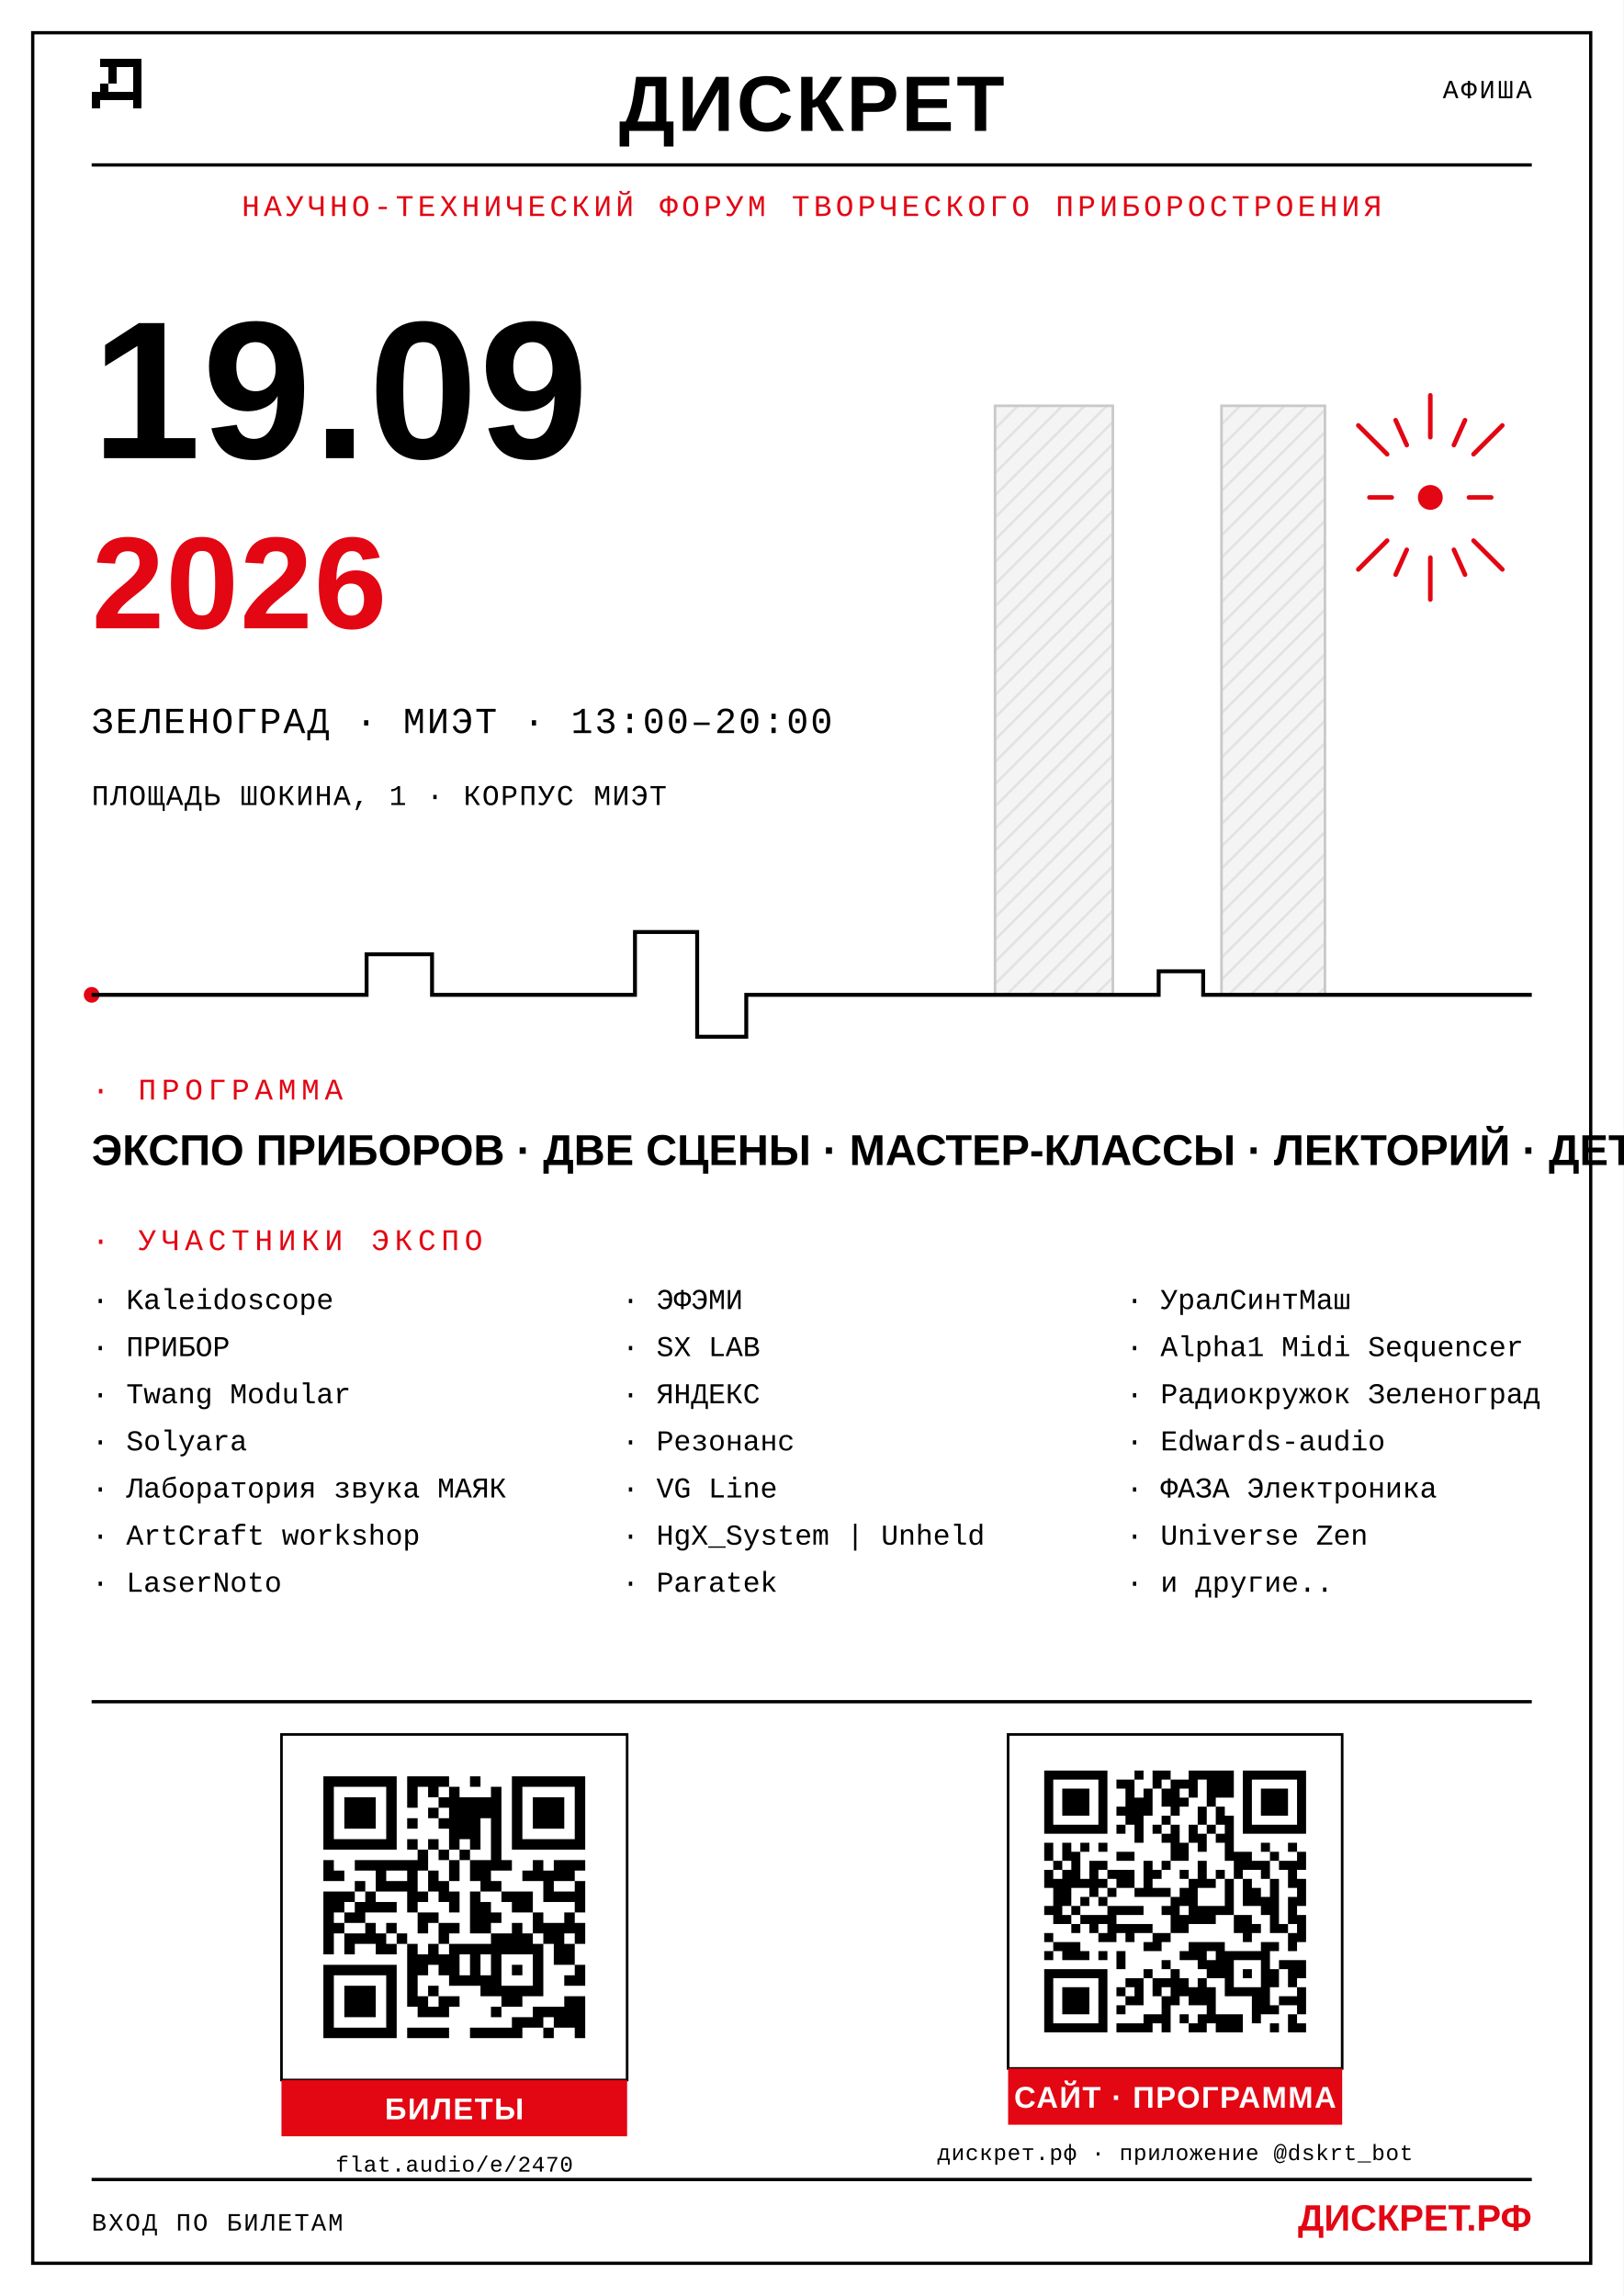
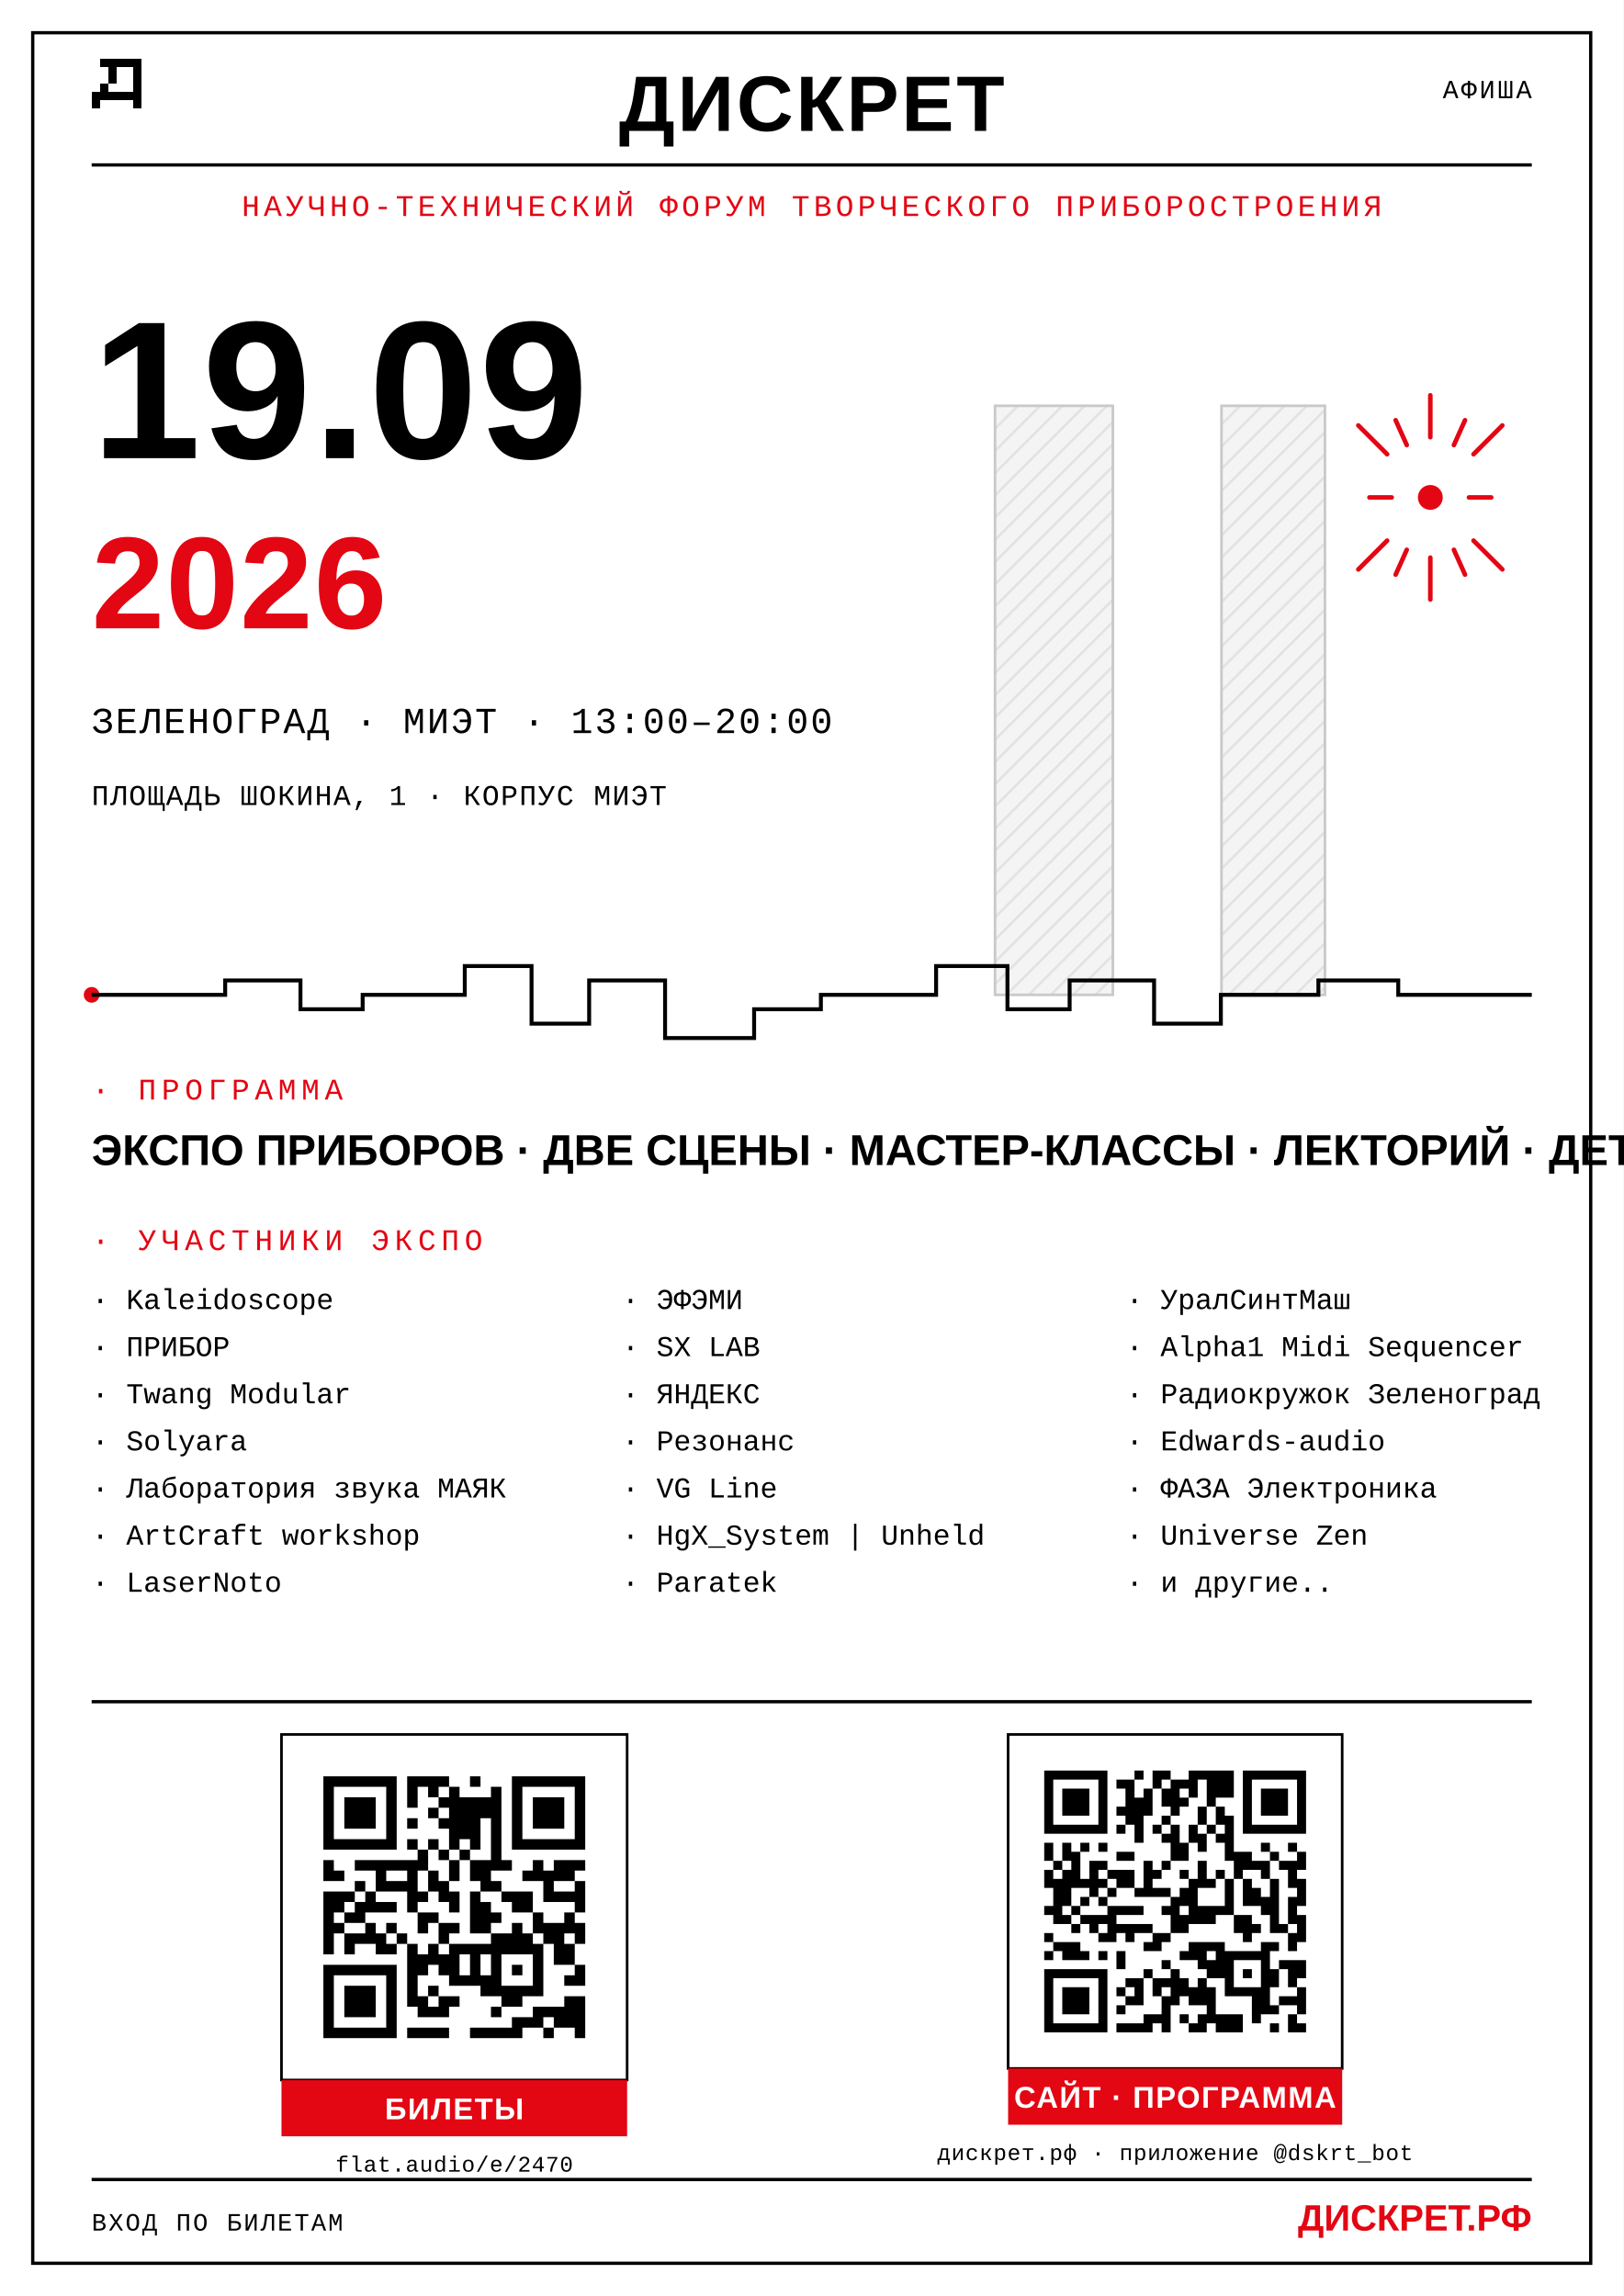
<svg xmlns="http://www.w3.org/2000/svg" width="2480" height="3508" viewBox="0 0 2480 3508" fill="none" font-family="'Arial Narrow','Helvetica Neue',Arial,sans-serif">
  <defs>
    <g id="logoD" shape-rendering="crispEdges" transform="scale(0.66667)">
      <rect x="10" y="0" width="2" height="12" />
      <rect x="2" y="0" width="8" height="2" />
      <rect x="4" y="2" width="2" height="4" />
      <rect x="2" y="6" width="2" height="2" />
      <rect x="0" y="8" width="12" height="2" />
      <rect x="0" y="10" width="2" height="2" />
    </g>
    <pattern id="th" width="24" height="24" patternTransform="rotate(45)" patternUnits="userSpaceOnUse">
      <rect width="24" height="24" fill="#f4f4f4" />
      <line x1="0" y1="0" x2="0" y2="24" stroke="#e3e3e3" stroke-width="8" />
    </pattern>
  </defs>
  <rect width="2480" height="3508" fill="#FFFFFF" />
  <rect x="50" y="50" width="2380" height="3408" fill="none" stroke="#000" stroke-width="5" />
  <use href="#logoD" fill="#000" transform="translate(140,90) scale(9.5)" />
  <text x="1240" y="200" text-anchor="middle" font-weight="800" font-size="120" letter-spacing="4" fill="#000">ДИСКРЕТ</text>
  <text x="2340" y="150" text-anchor="end" font-family="'Courier New',monospace" font-size="40" letter-spacing="4" fill="#000">АФИША</text>
  <line x1="140" y1="252" x2="2340" y2="252" stroke="#000" stroke-width="5" />
  <text x="1240" y="330" text-anchor="middle" font-family="'Courier New',monospace" font-size="46" letter-spacing="6" fill="#E30613">НАУЧНО-ТЕХНИЧЕСКИЙ ФОРУМ ТВОРЧЕСКОГО ПРИБОРОСТРОЕНИЯ</text>
  <text x="140" y="700" font-weight="800" font-size="300" letter-spacing="2" fill="#000">19.09</text>
  <text x="140" y="960" font-weight="800" font-size="200" letter-spacing="2" fill="#E30613">2026</text>
  <text x="140" y="1120" font-family="'Courier New',monospace" font-size="56" letter-spacing="3" fill="#000">ЗЕЛЕНОГРАД · МИЭТ · 13:00–20:00</text>
  <text x="140" y="1230" font-family="'Courier New',monospace" font-size="44" letter-spacing="2" fill="#000">ПЛОЩАДЬ ШОКИНА, 1 · КОРПУС МИЭТ</text>
  <g stroke="#c9c9c9" stroke-width="4">
    <rect x="1520" y="620" width="180" height="900" fill="url(#th)" />
    <rect x="1866" y="620" width="158" height="900" fill="url(#th)" />
  </g>
  <g stroke="#E30613" stroke-width="7" stroke-linecap="round">
    <line x1="2185" y1="668" x2="2185" y2="604" />
    <line x1="2185" y1="852" x2="2185" y2="916" />
    <line x1="2092" y1="760" x2="2126" y2="760" />
    <line x1="2244" y1="760" x2="2278" y2="760" />
    <line x1="2119" y1="694" x2="2075" y2="650" />
    <line x1="2251" y1="694" x2="2295" y2="650" />
    <line x1="2119" y1="826" x2="2075" y2="870" />
    <line x1="2251" y1="826" x2="2295" y2="870" />
    <line x1="2149" y1="680" x2="2132" y2="642" />
    <line x1="2221" y1="680" x2="2238" y2="642" />
    <line x1="2149" y1="840" x2="2132" y2="878" />
    <line x1="2221" y1="840" x2="2238" y2="878" />
  </g>
  <circle cx="2185" cy="760" r="19" fill="#E30613" />
  <circle cx="140" cy="1520" r="12" fill="#E30613" />
-   <polyline points="140,1520 560,1520 560,1458 660,1458 660,1520 970,1520 970,1424 1065,1424 1065,1584 1140,1584 1140,1520 1770,1520 1770,1484 1838,1484 1838,1520 2340,1520" fill="none" stroke="#000" stroke-width="6" />
+   <polyline points="140,1520 344,1520 344,1498 459,1498 459,1542 554,1542 554,1520 710,1520 710,1476 812,1476 812,1564 900,1564 900,1498 1016,1498 1016,1586 1152,1586 1152,1542 1254,1542 1254,1520 1430,1520 1430,1476 1539,1476 1539,1542 1634,1542 1634,1498 1763,1498 1763,1564 1865,1564 1865,1520 2014,1520 2014,1498 2136,1498 2136,1520 2340,1520" fill="none" stroke="#000" stroke-width="6" />
  <text x="140" y="1680" font-family="'Courier New',monospace" font-size="46" letter-spacing="8" fill="#E30613">· ПРОГРАММА</text>
  <text x="140" y="1780" font-weight="800" font-size="66" fill="#000" textLength="2200" lengthAdjust="spacingAndGlyphs">ЭКСПО ПРИБОРОВ · ДВЕ СЦЕНЫ · МАСТЕР-КЛАССЫ · ЛЕКТОРИЙ · ДЕТСКАЯ ЗОНА</text>
  <text x="140" y="1910" font-family="'Courier New',monospace" font-size="46" letter-spacing="8" fill="#E30613">· УЧАСТНИКИ ЭКСПО</text>
  <text x="140" y="2000" font-family="'Courier New',monospace" font-size="44" fill="#000">· Kaleidoscope</text>
  <text x="140" y="2072" font-family="'Courier New',monospace" font-size="44" fill="#000">· ПРИБОР</text>
  <text x="140" y="2144" font-family="'Courier New',monospace" font-size="44" fill="#000">· Twang Modular</text>
  <text x="140" y="2216" font-family="'Courier New',monospace" font-size="44" fill="#000">· Solyara</text>
  <text x="140" y="2288" font-family="'Courier New',monospace" font-size="44" fill="#000">· Лаборатория звука МАЯК</text>
  <text x="140" y="2360" font-family="'Courier New',monospace" font-size="44" fill="#000">· ArtCraft workshop</text>
  <text x="140" y="2432" font-family="'Courier New',monospace" font-size="44" fill="#000">· LaserNoto</text>
  <text x="950" y="2000" font-family="'Courier New',monospace" font-size="44" fill="#000">· ЭФЭМИ</text>
  <text x="950" y="2072" font-family="'Courier New',monospace" font-size="44" fill="#000">· SX LAB</text>
  <text x="950" y="2144" font-family="'Courier New',monospace" font-size="44" fill="#000">· ЯНДЕКС</text>
  <text x="950" y="2216" font-family="'Courier New',monospace" font-size="44" fill="#000">· Резонанс</text>
  <text x="950" y="2288" font-family="'Courier New',monospace" font-size="44" fill="#000">· VG Line</text>
  <text x="950" y="2360" font-family="'Courier New',monospace" font-size="44" fill="#000">· HgX_System | Unheld</text>
  <text x="950" y="2432" font-family="'Courier New',monospace" font-size="44" fill="#000">· Paratek</text>
  <text x="1720" y="2000" font-family="'Courier New',monospace" font-size="44" fill="#000">· УралСинтМаш</text>
  <text x="1720" y="2072" font-family="'Courier New',monospace" font-size="44" fill="#000">· Alpha1 Midi Sequencer</text>
  <text x="1720" y="2144" font-family="'Courier New',monospace" font-size="44" fill="#000">· Радиокружок Зеленоград</text>
  <text x="1720" y="2216" font-family="'Courier New',monospace" font-size="44" fill="#000">· Edwards-audio</text>
  <text x="1720" y="2288" font-family="'Courier New',monospace" font-size="44" fill="#000">· ФАЗА Электроника</text>
  <text x="1720" y="2360" font-family="'Courier New',monospace" font-size="44" fill="#000">· Universe Zen</text>
  <text x="1720" y="2432" font-family="'Courier New',monospace" font-size="44" fill="#000">· и другие..</text>
  <line x1="140" y1="2600" x2="2340" y2="2600" stroke="#000" stroke-width="5" />
  <g>
    <rect x="430" y="2650" width="528" height="528" fill="#fff" stroke="#000" stroke-width="4" />
    <g transform="translate(494,2714) scale(16)">
      <path d="M0 0h1v1h-1zM1 0h1v1h-1zM2 0h1v1h-1zM3 0h1v1h-1zM4 0h1v1h-1zM5 0h1v1h-1zM6 0h1v1h-1zM8 0h1v1h-1zM9 0h1v1h-1zM10 0h1v1h-1zM11 0h1v1h-1zM14 0h1v1h-1zM18 0h1v1h-1zM19 0h1v1h-1zM20 0h1v1h-1zM21 0h1v1h-1zM22 0h1v1h-1zM23 0h1v1h-1zM24 0h1v1h-1zM0 1h1v1h-1zM6 1h1v1h-1zM8 1h1v1h-1zM10 1h1v1h-1zM12 1h1v1h-1zM16 1h1v1h-1zM18 1h1v1h-1zM24 1h1v1h-1zM0 2h1v1h-1zM2 2h1v1h-1zM3 2h1v1h-1zM4 2h1v1h-1zM6 2h1v1h-1zM8 2h1v1h-1zM11 2h1v1h-1zM12 2h1v1h-1zM13 2h1v1h-1zM14 2h1v1h-1zM15 2h1v1h-1zM16 2h1v1h-1zM18 2h1v1h-1zM20 2h1v1h-1zM21 2h1v1h-1zM22 2h1v1h-1zM24 2h1v1h-1zM0 3h1v1h-1zM2 3h1v1h-1zM3 3h1v1h-1zM4 3h1v1h-1zM6 3h1v1h-1zM10 3h1v1h-1zM12 3h1v1h-1zM13 3h1v1h-1zM14 3h1v1h-1zM15 3h1v1h-1zM16 3h1v1h-1zM18 3h1v1h-1zM20 3h1v1h-1zM21 3h1v1h-1zM22 3h1v1h-1zM24 3h1v1h-1zM0 4h1v1h-1zM2 4h1v1h-1zM3 4h1v1h-1zM4 4h1v1h-1zM6 4h1v1h-1zM8 4h1v1h-1zM11 4h1v1h-1zM12 4h1v1h-1zM13 4h1v1h-1zM14 4h1v1h-1zM16 4h1v1h-1zM18 4h1v1h-1zM20 4h1v1h-1zM21 4h1v1h-1zM22 4h1v1h-1zM24 4h1v1h-1zM0 5h1v1h-1zM6 5h1v1h-1zM12 5h1v1h-1zM13 5h1v1h-1zM14 5h1v1h-1zM16 5h1v1h-1zM18 5h1v1h-1zM24 5h1v1h-1zM0 6h1v1h-1zM1 6h1v1h-1zM2 6h1v1h-1zM3 6h1v1h-1zM4 6h1v1h-1zM5 6h1v1h-1zM6 6h1v1h-1zM8 6h1v1h-1zM10 6h1v1h-1zM12 6h1v1h-1zM14 6h1v1h-1zM16 6h1v1h-1zM18 6h1v1h-1zM19 6h1v1h-1zM20 6h1v1h-1zM21 6h1v1h-1zM22 6h1v1h-1zM23 6h1v1h-1zM24 6h1v1h-1zM9 7h1v1h-1zM11 7h1v1h-1zM13 7h1v1h-1zM16 7h1v1h-1zM0 8h1v1h-1zM3 8h1v1h-1zM4 8h1v1h-1zM5 8h1v1h-1zM6 8h1v1h-1zM7 8h1v1h-1zM8 8h1v1h-1zM9 8h1v1h-1zM12 8h1v1h-1zM14 8h1v1h-1zM15 8h1v1h-1zM16 8h1v1h-1zM17 8h1v1h-1zM20 8h1v1h-1zM22 8h1v1h-1zM23 8h1v1h-1zM24 8h1v1h-1zM0 9h1v1h-1zM1 9h1v1h-1zM5 9h1v1h-1zM8 9h1v1h-1zM10 9h1v1h-1zM12 9h1v1h-1zM14 9h1v1h-1zM15 9h1v1h-1zM19 9h1v1h-1zM20 9h1v1h-1zM21 9h1v1h-1zM22 9h1v1h-1zM23 9h1v1h-1zM3 10h1v1h-1zM5 10h1v1h-1zM6 10h1v1h-1zM7 10h1v1h-1zM8 10h1v1h-1zM10 10h1v1h-1zM11 10h1v1h-1zM15 10h1v1h-1zM16 10h1v1h-1zM21 10h1v1h-1zM24 10h1v1h-1zM0 11h1v1h-1zM1 11h1v1h-1zM2 11h1v1h-1zM4 11h1v1h-1zM8 11h1v1h-1zM9 11h1v1h-1zM11 11h1v1h-1zM12 11h1v1h-1zM14 11h1v1h-1zM17 11h1v1h-1zM18 11h1v1h-1zM19 11h1v1h-1zM21 11h1v1h-1zM22 11h1v1h-1zM23 11h1v1h-1zM24 11h1v1h-1zM0 12h1v1h-1zM1 12h1v1h-1zM3 12h1v1h-1zM4 12h1v1h-1zM5 12h1v1h-1zM6 12h1v1h-1zM8 12h1v1h-1zM12 12h1v1h-1zM14 12h1v1h-1zM15 12h1v1h-1zM18 12h1v1h-1zM19 12h1v1h-1zM24 12h1v1h-1zM0 13h1v1h-1zM2 13h1v1h-1zM3 13h1v1h-1zM9 13h1v1h-1zM10 13h1v1h-1zM14 13h1v1h-1zM15 13h1v1h-1zM16 13h1v1h-1zM20 13h1v1h-1zM23 13h1v1h-1zM0 14h1v1h-1zM1 14h1v1h-1zM4 14h1v1h-1zM6 14h1v1h-1zM9 14h1v1h-1zM11 14h1v1h-1zM12 14h1v1h-1zM14 14h1v1h-1zM15 14h1v1h-1zM18 14h1v1h-1zM20 14h1v1h-1zM21 14h1v1h-1zM22 14h1v1h-1zM23 14h1v1h-1zM24 14h1v1h-1zM0 15h1v1h-1zM2 15h1v1h-1zM3 15h1v1h-1zM4 15h1v1h-1zM5 15h1v1h-1zM7 15h1v1h-1zM11 15h1v1h-1zM16 15h1v1h-1zM17 15h1v1h-1zM18 15h1v1h-1zM19 15h1v1h-1zM21 15h1v1h-1zM22 15h1v1h-1zM24 15h1v1h-1zM0 16h1v1h-1zM2 16h1v1h-1zM5 16h1v1h-1zM6 16h1v1h-1zM8 16h1v1h-1zM10 16h1v1h-1zM12 16h1v1h-1zM13 16h1v1h-1zM14 16h1v1h-1zM15 16h1v1h-1zM16 16h1v1h-1zM17 16h1v1h-1zM18 16h1v1h-1zM19 16h1v1h-1zM20 16h1v1h-1zM22 16h1v1h-1zM23 16h1v1h-1zM8 17h1v1h-1zM9 17h1v1h-1zM10 17h1v1h-1zM11 17h1v1h-1zM12 17h1v1h-1zM14 17h1v1h-1zM16 17h1v1h-1zM20 17h1v1h-1zM22 17h1v1h-1zM23 17h1v1h-1zM0 18h1v1h-1zM1 18h1v1h-1zM2 18h1v1h-1zM3 18h1v1h-1zM4 18h1v1h-1zM5 18h1v1h-1zM6 18h1v1h-1zM8 18h1v1h-1zM9 18h1v1h-1zM11 18h1v1h-1zM12 18h1v1h-1zM14 18h1v1h-1zM16 18h1v1h-1zM18 18h1v1h-1zM20 18h1v1h-1zM24 18h1v1h-1zM0 19h1v1h-1zM6 19h1v1h-1zM8 19h1v1h-1zM12 19h1v1h-1zM13 19h1v1h-1zM14 19h1v1h-1zM15 19h1v1h-1zM16 19h1v1h-1zM20 19h1v1h-1zM23 19h1v1h-1zM24 19h1v1h-1zM0 20h1v1h-1zM2 20h1v1h-1zM3 20h1v1h-1zM4 20h1v1h-1zM6 20h1v1h-1zM8 20h1v1h-1zM10 20h1v1h-1zM15 20h1v1h-1zM16 20h1v1h-1zM17 20h1v1h-1zM18 20h1v1h-1zM19 20h1v1h-1zM20 20h1v1h-1zM0 21h1v1h-1zM2 21h1v1h-1zM3 21h1v1h-1zM4 21h1v1h-1zM6 21h1v1h-1zM8 21h1v1h-1zM9 21h1v1h-1zM11 21h1v1h-1zM12 21h1v1h-1zM17 21h1v1h-1zM18 21h1v1h-1zM23 21h1v1h-1zM24 21h1v1h-1zM0 22h1v1h-1zM2 22h1v1h-1zM3 22h1v1h-1zM4 22h1v1h-1zM6 22h1v1h-1zM9 22h1v1h-1zM10 22h1v1h-1zM11 22h1v1h-1zM16 22h1v1h-1zM20 22h1v1h-1zM21 22h1v1h-1zM22 22h1v1h-1zM23 22h1v1h-1zM24 22h1v1h-1zM0 23h1v1h-1zM6 23h1v1h-1zM18 23h1v1h-1zM19 23h1v1h-1zM20 23h1v1h-1zM22 23h1v1h-1zM23 23h1v1h-1zM24 23h1v1h-1zM0 24h1v1h-1zM1 24h1v1h-1zM2 24h1v1h-1zM3 24h1v1h-1zM4 24h1v1h-1zM5 24h1v1h-1zM6 24h1v1h-1zM8 24h1v1h-1zM9 24h1v1h-1zM10 24h1v1h-1zM11 24h1v1h-1zM14 24h1v1h-1zM15 24h1v1h-1zM16 24h1v1h-1zM17 24h1v1h-1zM18 24h1v1h-1zM21 24h1v1h-1zM24 24h1v1h-1z" fill="#000" />
    </g>
    <rect x="430" y="3178" width="528" height="86" fill="#E30613" />
    <text x="694" y="3238" text-anchor="middle" font-weight="800" font-size="46" letter-spacing="2" fill="#fff">БИЛЕТЫ</text>
    <text x="694" y="3318" text-anchor="middle" font-family="'Courier New',monospace" font-size="34" letter-spacing="1" fill="#000">flat.audio/e/2470</text>
  </g>
  <g>
    <rect x="1540" y="2650" width="510.345" height="510.345" fill="#fff" stroke="#000" stroke-width="4" />
    <g transform="translate(1595.172,2705.172) scale(13.7931)">
      <path d="M0 0h1v1h-1zM1 0h1v1h-1zM2 0h1v1h-1zM3 0h1v1h-1zM4 0h1v1h-1zM5 0h1v1h-1zM6 0h1v1h-1zM10 0h1v1h-1zM12 0h1v1h-1zM13 0h1v1h-1zM16 0h1v1h-1zM17 0h1v1h-1zM18 0h1v1h-1zM19 0h1v1h-1zM20 0h1v1h-1zM22 0h1v1h-1zM23 0h1v1h-1zM24 0h1v1h-1zM25 0h1v1h-1zM26 0h1v1h-1zM27 0h1v1h-1zM28 0h1v1h-1zM0 1h1v1h-1zM6 1h1v1h-1zM8 1h1v1h-1zM9 1h1v1h-1zM12 1h1v1h-1zM14 1h1v1h-1zM15 1h1v1h-1zM16 1h1v1h-1zM18 1h1v1h-1zM19 1h1v1h-1zM20 1h1v1h-1zM22 1h1v1h-1zM28 1h1v1h-1zM0 2h1v1h-1zM2 2h1v1h-1zM3 2h1v1h-1zM4 2h1v1h-1zM6 2h1v1h-1zM9 2h1v1h-1zM11 2h1v1h-1zM13 2h1v1h-1zM14 2h1v1h-1zM16 2h1v1h-1zM18 2h1v1h-1zM19 2h1v1h-1zM20 2h1v1h-1zM22 2h1v1h-1zM24 2h1v1h-1zM25 2h1v1h-1zM26 2h1v1h-1zM28 2h1v1h-1zM0 3h1v1h-1zM2 3h1v1h-1zM3 3h1v1h-1zM4 3h1v1h-1zM6 3h1v1h-1zM9 3h1v1h-1zM10 3h1v1h-1zM11 3h1v1h-1zM13 3h1v1h-1zM14 3h1v1h-1zM15 3h1v1h-1zM18 3h1v1h-1zM22 3h1v1h-1zM24 3h1v1h-1zM25 3h1v1h-1zM26 3h1v1h-1zM28 3h1v1h-1zM0 4h1v1h-1zM2 4h1v1h-1zM3 4h1v1h-1zM4 4h1v1h-1zM6 4h1v1h-1zM8 4h1v1h-1zM9 4h1v1h-1zM10 4h1v1h-1zM11 4h1v1h-1zM14 4h1v1h-1zM17 4h1v1h-1zM19 4h1v1h-1zM22 4h1v1h-1zM24 4h1v1h-1zM25 4h1v1h-1zM26 4h1v1h-1zM28 4h1v1h-1zM0 5h1v1h-1zM6 5h1v1h-1zM9 5h1v1h-1zM10 5h1v1h-1zM13 5h1v1h-1zM17 5h1v1h-1zM19 5h1v1h-1zM20 5h1v1h-1zM22 5h1v1h-1zM28 5h1v1h-1zM0 6h1v1h-1zM1 6h1v1h-1zM2 6h1v1h-1zM3 6h1v1h-1zM4 6h1v1h-1zM5 6h1v1h-1zM6 6h1v1h-1zM8 6h1v1h-1zM10 6h1v1h-1zM12 6h1v1h-1zM14 6h1v1h-1zM16 6h1v1h-1zM18 6h1v1h-1zM20 6h1v1h-1zM22 6h1v1h-1zM23 6h1v1h-1zM24 6h1v1h-1zM25 6h1v1h-1zM26 6h1v1h-1zM27 6h1v1h-1zM28 6h1v1h-1zM10 7h1v1h-1zM13 7h1v1h-1zM14 7h1v1h-1zM16 7h1v1h-1zM17 7h1v1h-1zM19 7h1v1h-1zM20 7h1v1h-1zM0 8h1v1h-1zM2 8h1v1h-1zM4 8h1v1h-1zM6 8h1v1h-1zM14 8h1v1h-1zM15 8h1v1h-1zM17 8h1v1h-1zM20 8h1v1h-1zM24 8h1v1h-1zM27 8h1v1h-1zM0 9h1v1h-1zM2 9h1v1h-1zM3 9h1v1h-1zM8 9h1v1h-1zM9 9h1v1h-1zM14 9h1v1h-1zM15 9h1v1h-1zM20 9h1v1h-1zM21 9h1v1h-1zM22 9h1v1h-1zM25 9h1v1h-1zM28 9h1v1h-1zM1 10h1v1h-1zM3 10h1v1h-1zM5 10h1v1h-1zM6 10h1v1h-1zM11 10h1v1h-1zM13 10h1v1h-1zM17 10h1v1h-1zM21 10h1v1h-1zM22 10h1v1h-1zM23 10h1v1h-1zM24 10h1v1h-1zM26 10h1v1h-1zM27 10h1v1h-1zM28 10h1v1h-1zM0 11h1v1h-1zM2 11h1v1h-1zM3 11h1v1h-1zM5 11h1v1h-1zM7 11h1v1h-1zM8 11h1v1h-1zM9 11h1v1h-1zM11 11h1v1h-1zM12 11h1v1h-1zM15 11h1v1h-1zM17 11h1v1h-1zM19 11h1v1h-1zM21 11h1v1h-1zM24 11h1v1h-1zM27 11h1v1h-1zM0 12h1v1h-1zM1 12h1v1h-1zM2 12h1v1h-1zM3 12h1v1h-1zM4 12h1v1h-1zM5 12h1v1h-1zM6 12h1v1h-1zM8 12h1v1h-1zM9 12h1v1h-1zM11 12h1v1h-1zM16 12h1v1h-1zM17 12h1v1h-1zM18 12h1v1h-1zM20 12h1v1h-1zM22 12h1v1h-1zM25 12h1v1h-1zM27 12h1v1h-1zM28 12h1v1h-1zM1 13h1v1h-1zM2 13h1v1h-1zM5 13h1v1h-1zM7 13h1v1h-1zM10 13h1v1h-1zM11 13h1v1h-1zM12 13h1v1h-1zM13 13h1v1h-1zM15 13h1v1h-1zM16 13h1v1h-1zM20 13h1v1h-1zM22 13h1v1h-1zM23 13h1v1h-1zM25 13h1v1h-1zM28 13h1v1h-1zM1 14h1v1h-1zM2 14h1v1h-1zM4 14h1v1h-1zM6 14h1v1h-1zM14 14h1v1h-1zM15 14h1v1h-1zM16 14h1v1h-1zM20 14h1v1h-1zM22 14h1v1h-1zM23 14h1v1h-1zM24 14h1v1h-1zM25 14h1v1h-1zM27 14h1v1h-1zM28 14h1v1h-1zM0 15h1v1h-1zM1 15h1v1h-1zM3 15h1v1h-1zM7 15h1v1h-1zM8 15h1v1h-1zM9 15h1v1h-1zM10 15h1v1h-1zM13 15h1v1h-1zM14 15h1v1h-1zM16 15h1v1h-1zM17 15h1v1h-1zM18 15h1v1h-1zM19 15h1v1h-1zM20 15h1v1h-1zM24 15h1v1h-1zM25 15h1v1h-1zM27 15h1v1h-1zM1 16h1v1h-1zM2 16h1v1h-1zM4 16h1v1h-1zM5 16h1v1h-1zM6 16h1v1h-1zM7 16h1v1h-1zM14 16h1v1h-1zM15 16h1v1h-1zM16 16h1v1h-1zM17 16h1v1h-1zM18 16h1v1h-1zM21 16h1v1h-1zM22 16h1v1h-1zM25 16h1v1h-1zM27 16h1v1h-1zM28 16h1v1h-1zM3 17h1v1h-1zM5 17h1v1h-1zM7 17h1v1h-1zM8 17h1v1h-1zM9 17h1v1h-1zM10 17h1v1h-1zM11 17h1v1h-1zM14 17h1v1h-1zM15 17h1v1h-1zM21 17h1v1h-1zM22 17h1v1h-1zM23 17h1v1h-1zM25 17h1v1h-1zM26 17h1v1h-1zM28 17h1v1h-1zM0 18h1v1h-1zM6 18h1v1h-1zM7 18h1v1h-1zM9 18h1v1h-1zM12 18h1v1h-1zM13 18h1v1h-1zM22 18h1v1h-1zM27 18h1v1h-1zM28 18h1v1h-1zM1 19h1v1h-1zM2 19h1v1h-1zM3 19h1v1h-1zM11 19h1v1h-1zM12 19h1v1h-1zM16 19h1v1h-1zM17 19h1v1h-1zM18 19h1v1h-1zM19 19h1v1h-1zM24 19h1v1h-1zM25 19h1v1h-1zM27 19h1v1h-1zM0 20h1v1h-1zM2 20h1v1h-1zM3 20h1v1h-1zM4 20h1v1h-1zM6 20h1v1h-1zM8 20h1v1h-1zM15 20h1v1h-1zM16 20h1v1h-1zM17 20h1v1h-1zM19 20h1v1h-1zM20 20h1v1h-1zM21 20h1v1h-1zM22 20h1v1h-1zM23 20h1v1h-1zM24 20h1v1h-1zM8 21h1v1h-1zM13 21h1v1h-1zM17 21h1v1h-1zM18 21h1v1h-1zM19 21h1v1h-1zM20 21h1v1h-1zM24 21h1v1h-1zM26 21h1v1h-1zM27 21h1v1h-1zM28 21h1v1h-1zM0 22h1v1h-1zM1 22h1v1h-1zM2 22h1v1h-1zM3 22h1v1h-1zM4 22h1v1h-1zM5 22h1v1h-1zM6 22h1v1h-1zM11 22h1v1h-1zM14 22h1v1h-1zM18 22h1v1h-1zM19 22h1v1h-1zM20 22h1v1h-1zM22 22h1v1h-1zM24 22h1v1h-1zM25 22h1v1h-1zM27 22h1v1h-1zM28 22h1v1h-1zM0 23h1v1h-1zM6 23h1v1h-1zM9 23h1v1h-1zM10 23h1v1h-1zM12 23h1v1h-1zM13 23h1v1h-1zM14 23h1v1h-1zM15 23h1v1h-1zM17 23h1v1h-1zM20 23h1v1h-1zM24 23h1v1h-1zM25 23h1v1h-1zM27 23h1v1h-1zM0 24h1v1h-1zM2 24h1v1h-1zM3 24h1v1h-1zM4 24h1v1h-1zM6 24h1v1h-1zM8 24h1v1h-1zM10 24h1v1h-1zM12 24h1v1h-1zM14 24h1v1h-1zM15 24h1v1h-1zM16 24h1v1h-1zM17 24h1v1h-1zM18 24h1v1h-1zM20 24h1v1h-1zM21 24h1v1h-1zM22 24h1v1h-1zM23 24h1v1h-1zM24 24h1v1h-1zM28 24h1v1h-1zM0 25h1v1h-1zM2 25h1v1h-1zM3 25h1v1h-1zM4 25h1v1h-1zM6 25h1v1h-1zM9 25h1v1h-1zM10 25h1v1h-1zM13 25h1v1h-1zM14 25h1v1h-1zM16 25h1v1h-1zM17 25h1v1h-1zM18 25h1v1h-1zM23 25h1v1h-1zM24 25h1v1h-1zM26 25h1v1h-1zM27 25h1v1h-1zM28 25h1v1h-1zM0 26h1v1h-1zM2 26h1v1h-1zM3 26h1v1h-1zM4 26h1v1h-1zM6 26h1v1h-1zM8 26h1v1h-1zM13 26h1v1h-1zM18 26h1v1h-1zM23 26h1v1h-1zM24 26h1v1h-1zM25 26h1v1h-1zM28 26h1v1h-1zM0 27h1v1h-1zM6 27h1v1h-1zM11 27h1v1h-1zM12 27h1v1h-1zM13 27h1v1h-1zM15 27h1v1h-1zM17 27h1v1h-1zM18 27h1v1h-1zM19 27h1v1h-1zM20 27h1v1h-1zM21 27h1v1h-1zM23 27h1v1h-1zM27 27h1v1h-1zM0 28h1v1h-1zM1 28h1v1h-1zM2 28h1v1h-1zM3 28h1v1h-1zM4 28h1v1h-1zM5 28h1v1h-1zM6 28h1v1h-1zM8 28h1v1h-1zM9 28h1v1h-1zM10 28h1v1h-1zM11 28h1v1h-1zM13 28h1v1h-1zM16 28h1v1h-1zM17 28h1v1h-1zM19 28h1v1h-1zM20 28h1v1h-1zM21 28h1v1h-1zM25 28h1v1h-1zM27 28h1v1h-1zM28 28h1v1h-1z" fill="#000" />
    </g>
    <rect x="1540" y="3160.345" width="510.345" height="86" fill="#E30613" />
    <text x="1795.172" y="3220.345" text-anchor="middle" font-weight="800" font-size="46" letter-spacing="2" fill="#fff">САЙТ · ПРОГРАММА</text>
    <text x="1795.172" y="3300.345" text-anchor="middle" font-family="'Courier New',monospace" font-size="34" letter-spacing="1" fill="#000">дискрет.рф · приложение @dskrt_bot</text>
  </g>
  <line x1="140" y1="3330" x2="2340" y2="3330" stroke="#000" stroke-width="5" />
  <text x="140" y="3408" font-family="'Courier New',monospace" font-size="38" letter-spacing="3" fill="#000">ВХОД ПО БИЛЕТАМ</text>
  <text x="2340" y="3408" text-anchor="end" font-weight="800" font-size="56" fill="#E30613">ДИСКРЕТ.РФ</text>
</svg>
